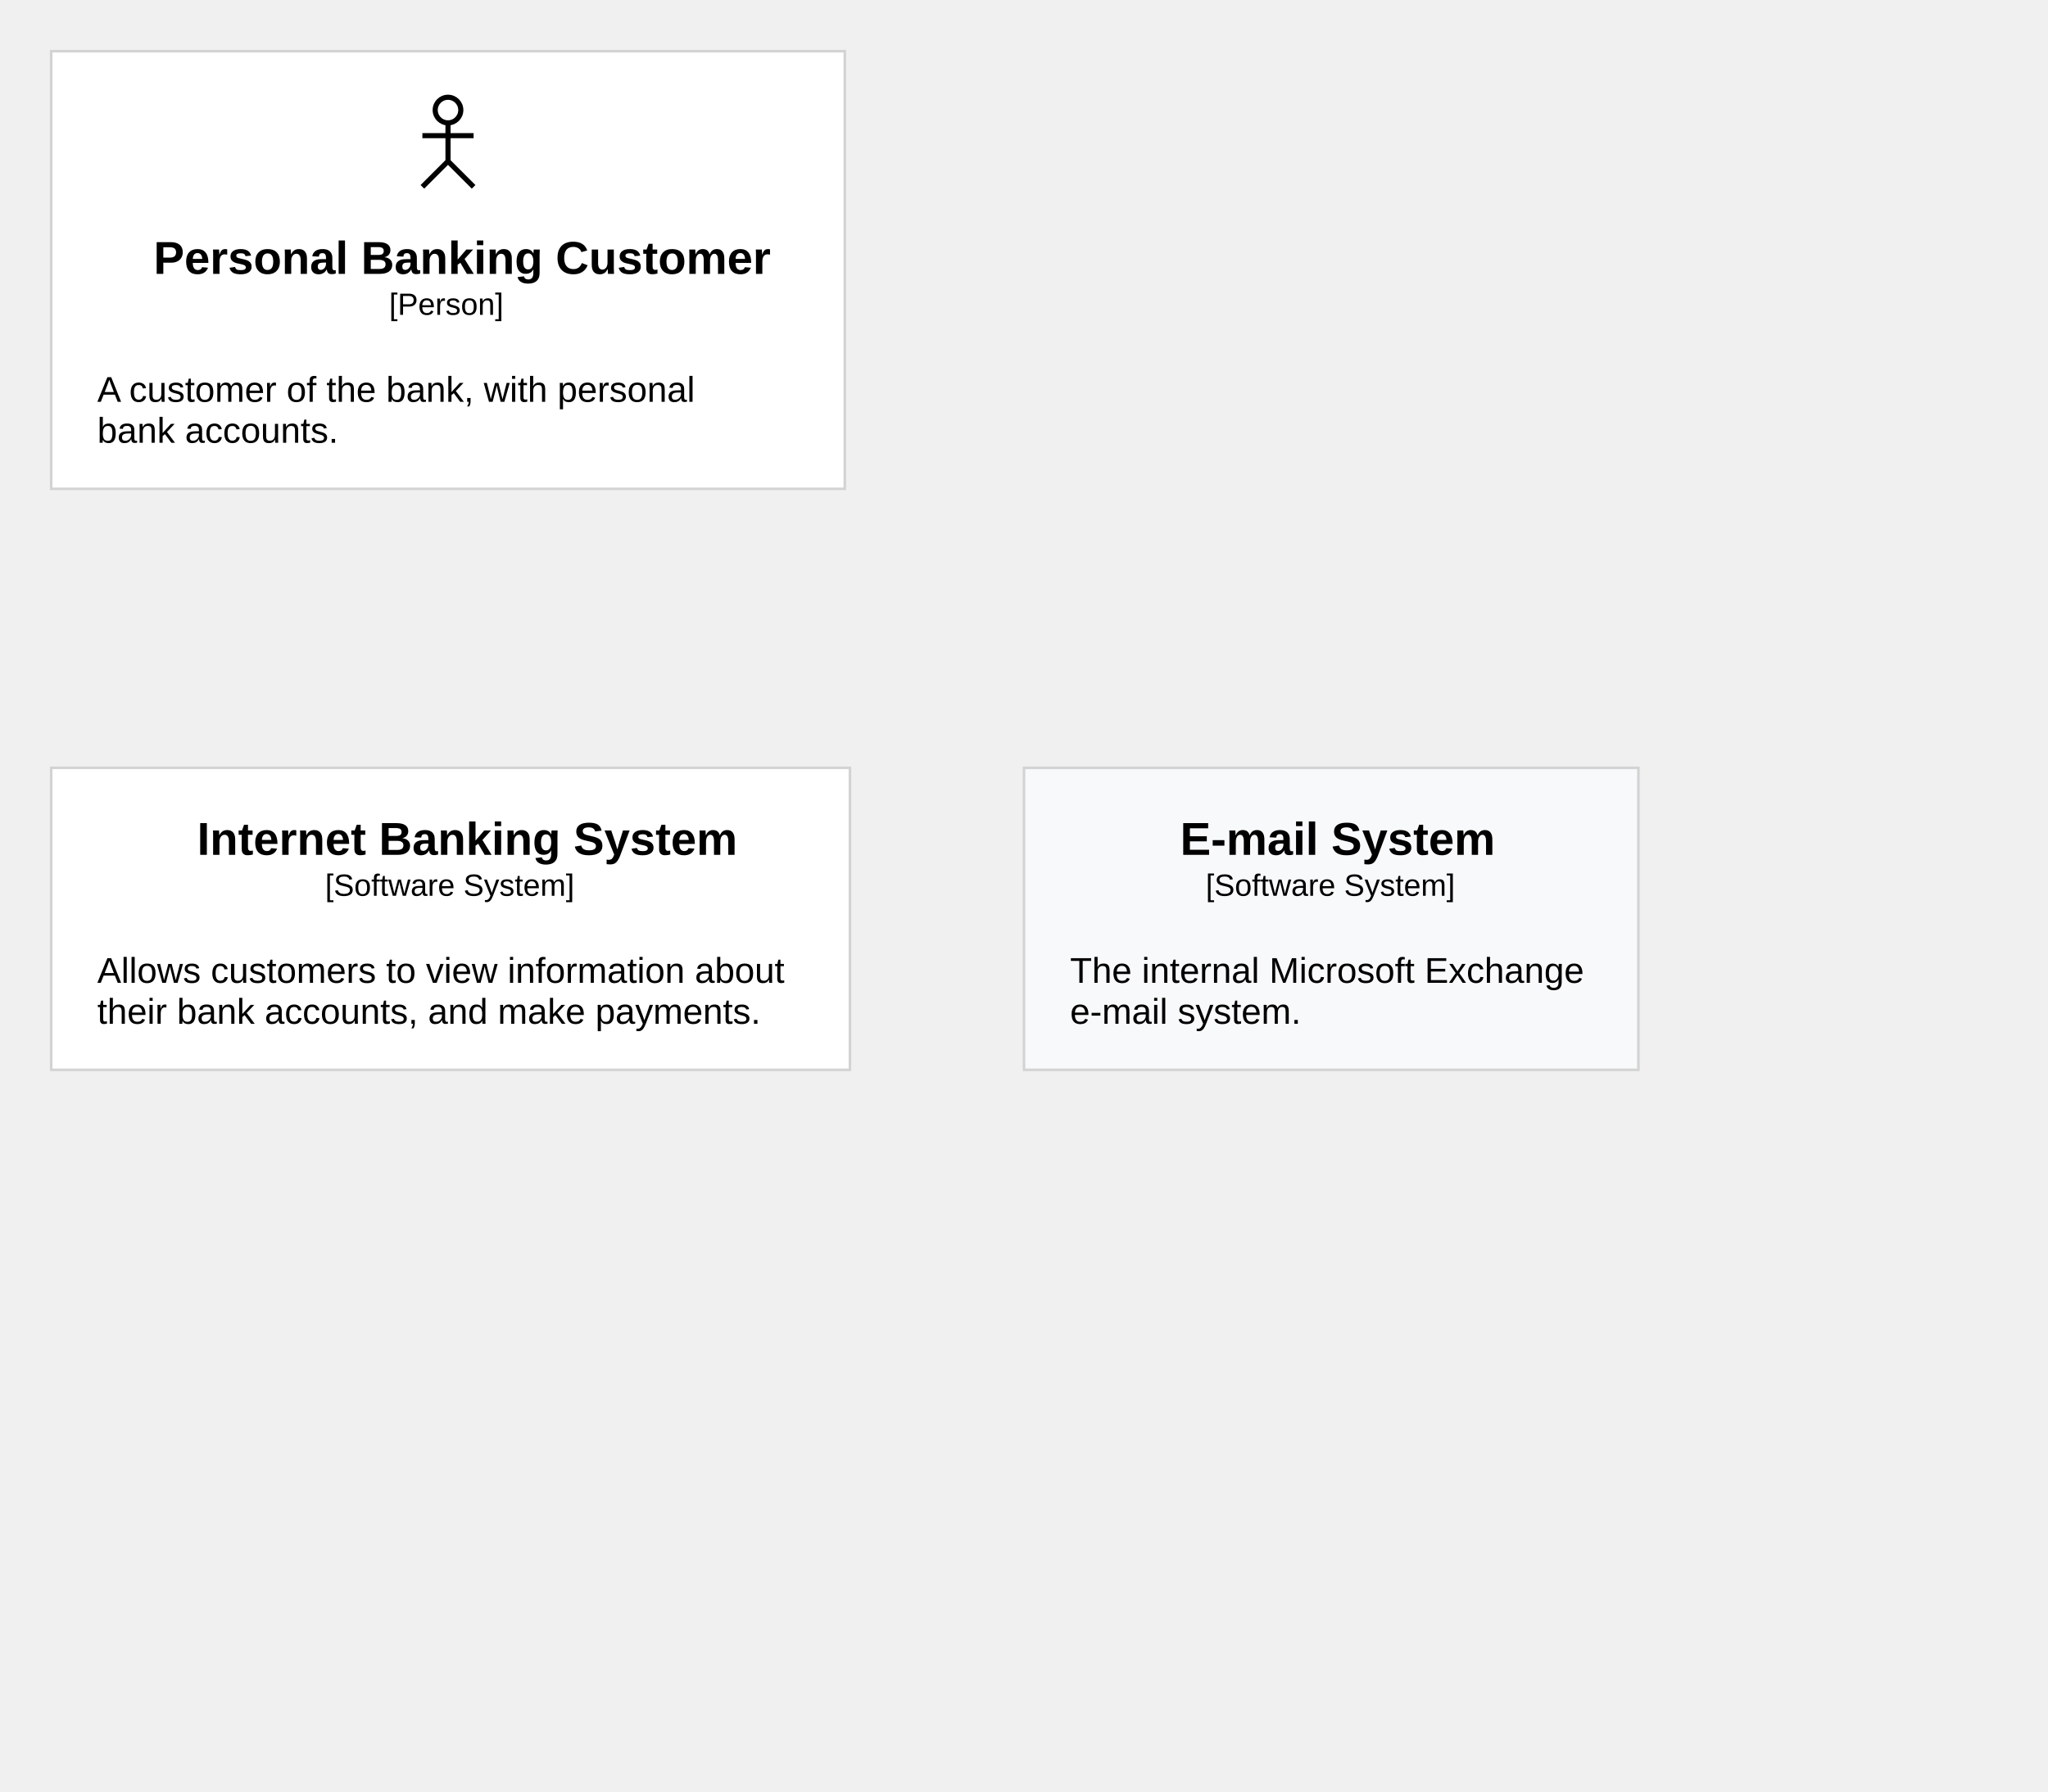
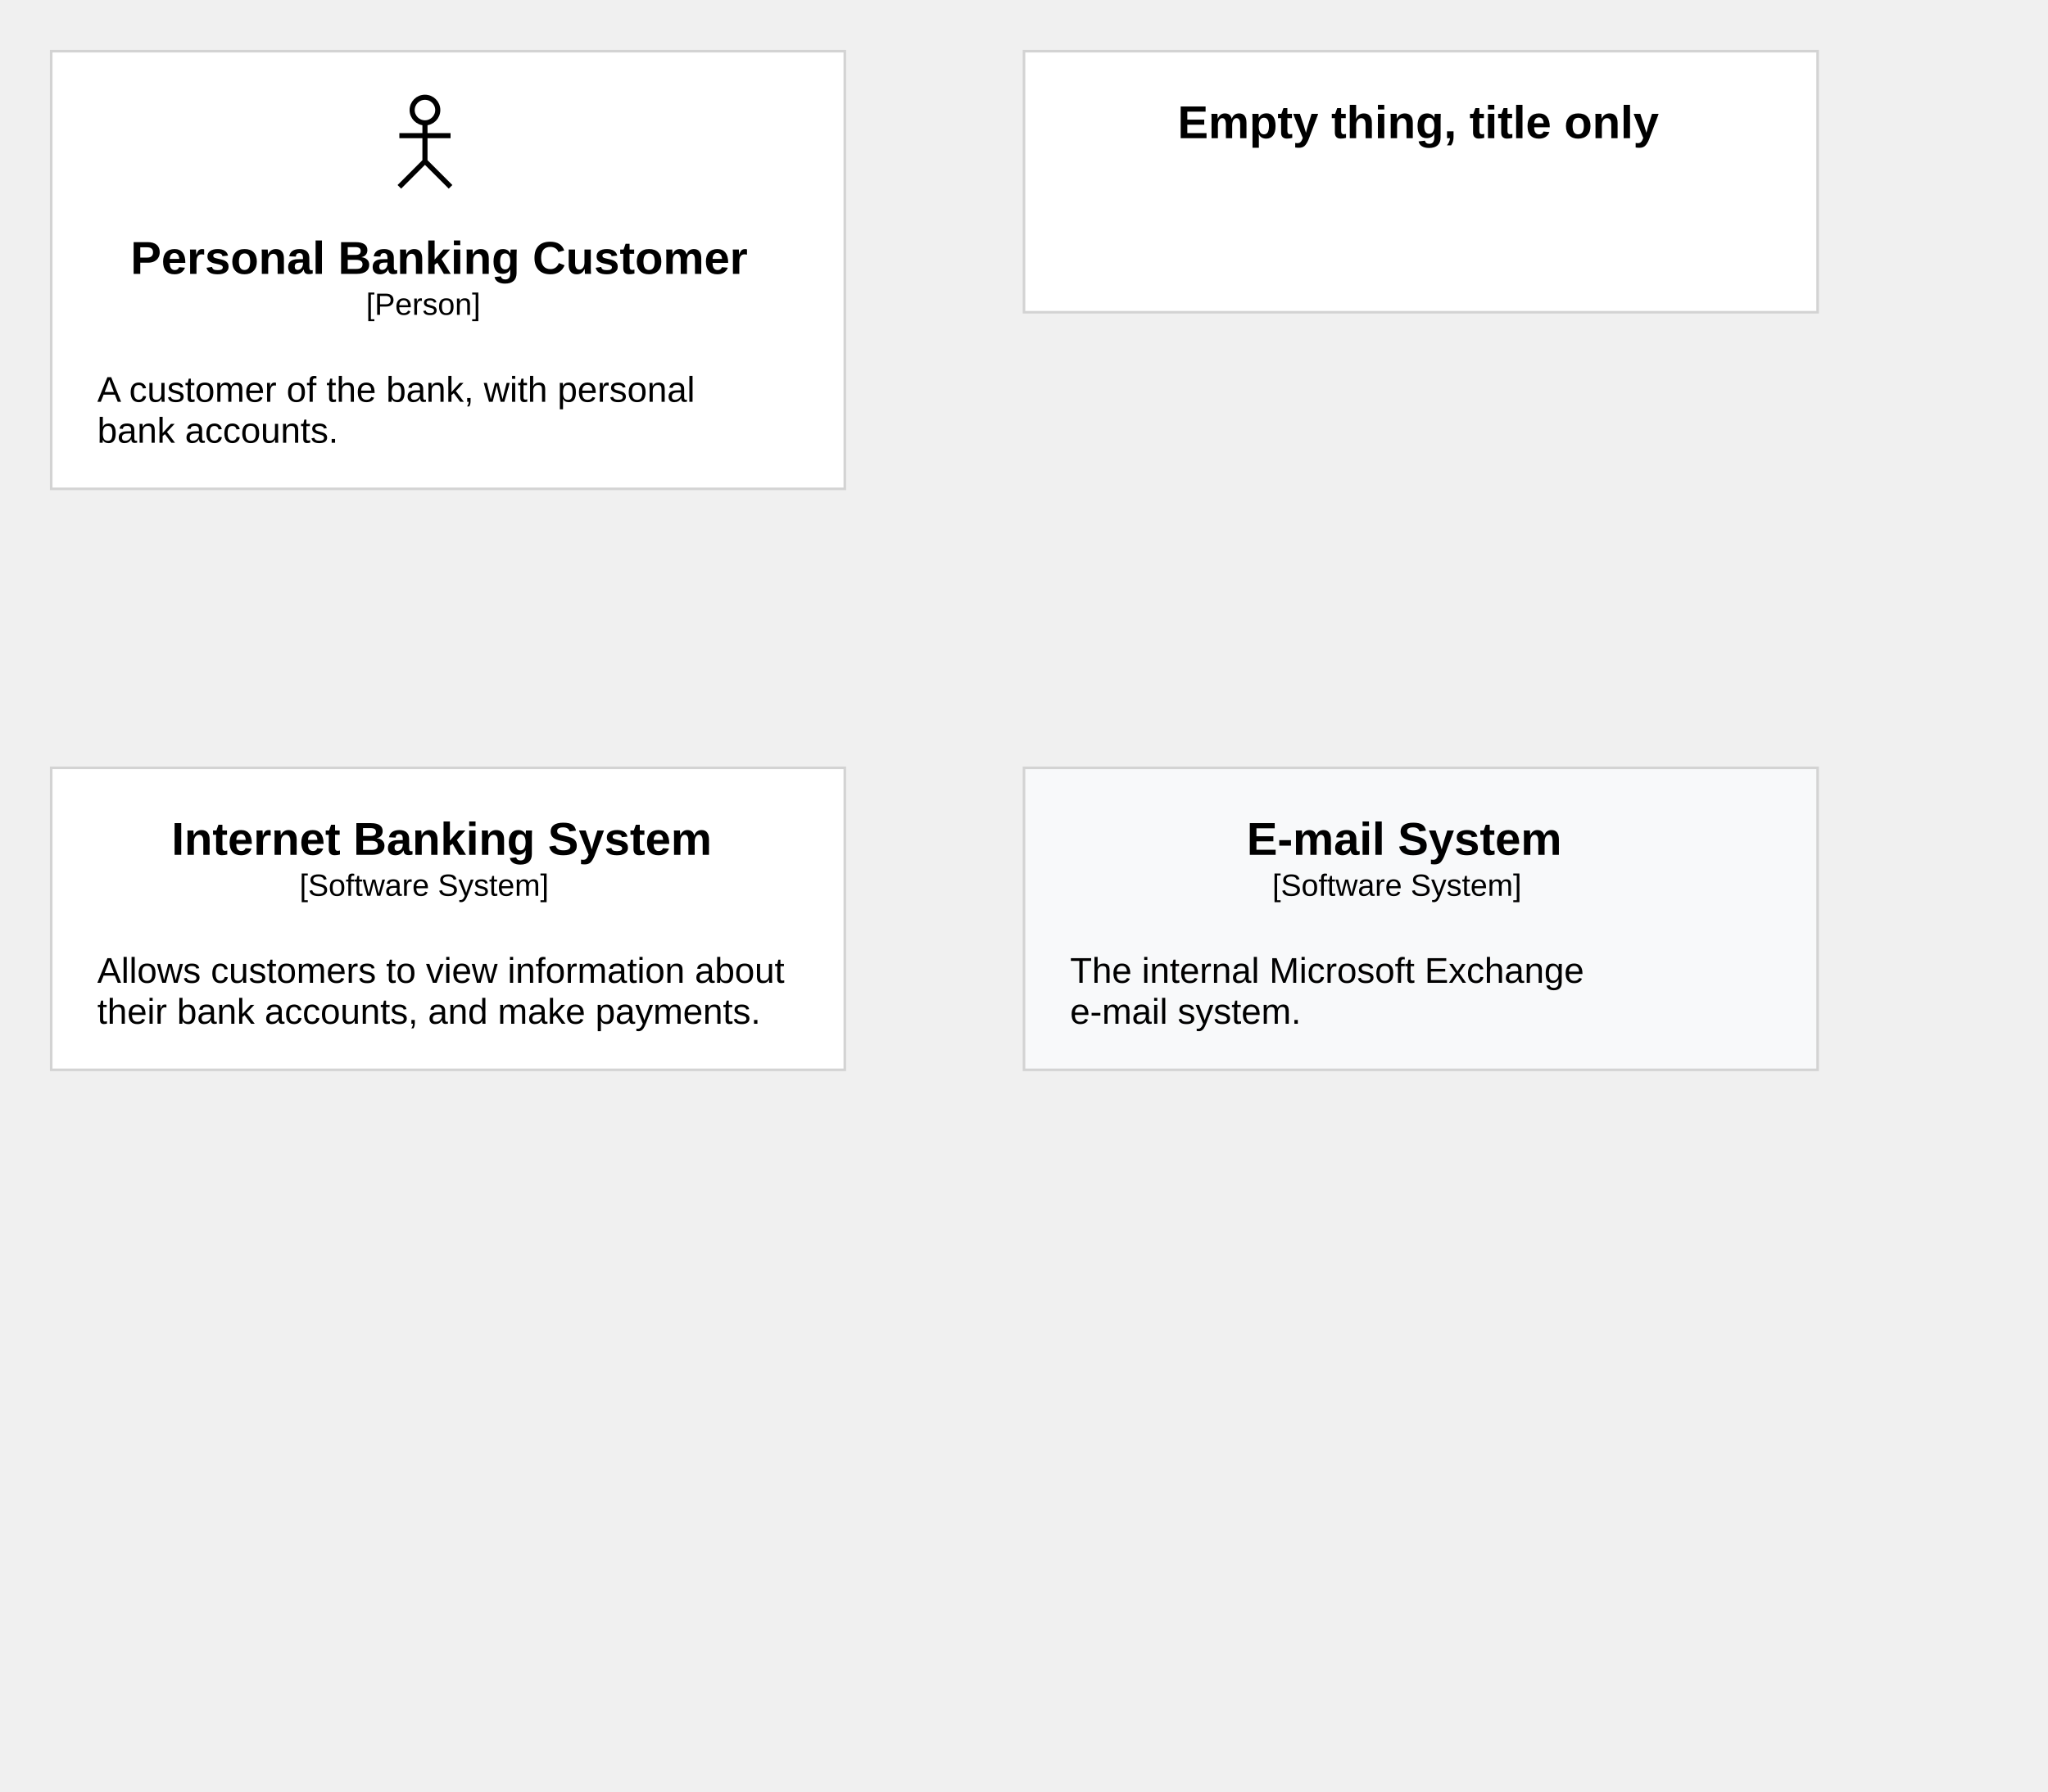
<svg xmlns="http://www.w3.org/2000/svg" font-family="Arial,Helvetica,sans-serif" width="800" height="700">
-   <rect stroke="#d3d3d3" stroke-width="1" fill="#ffffff" x="20" y="300" width="312" height="118" />
+   <rect stroke="#d3d3d3" stroke-width="1" fill="#ffffff" x="20" y="300" width="310" height="118" />
  <text font-family="Arial,Helvetica,sans-serif" font-weight="bold" font-size="12px" x="38" y="325" />
-   <text font-family="Arial,Helvetica,sans-serif" font-weight="bold" font-size="18px" x="77" y="334">Internet Banking System</text>
-   <text class="card-note" font-size="12px" x="127" y="350">[Software System]</text>
-   <text font-family="Arial,Helvetica,sans-serif" font-size="14px" x="38" y="384">Allows customers to view information about </text>
+   <text font-family="Arial,Helvetica,sans-serif" font-weight="bold" font-size="18px" x="67" y="334">Internet Banking System</text>
+   <text class="card-note" font-size="12px" x="117" y="350">[Software System]</text>
+   <text font-family="Arial,Helvetica,sans-serif" font-size="14px" x="38" y="384">Allows customers to view information about</text>
  <text font-family="Arial,Helvetica,sans-serif" font-size="14px" x="38" y="400">their bank accounts, and make payments.</text>
-   <rect stroke="#d3d3d3" stroke-width="1" fill="#f8f9fa" x="400" y="300" width="240" height="118" />
+   <rect stroke="#d3d3d3" stroke-width="1" fill="#f8f9fa" x="400" y="300" width="310" height="118" />
  <text class="card-external-title" font-size="12px" x="418" y="325" />
-   <text font-family="Arial,Helvetica,sans-serif" font-weight="bold" font-size="18px" x="461" y="334">E-mail System</text>
-   <text class="card-note" font-size="12px" x="471" y="350">[Software System]</text>
+   <text font-family="Arial,Helvetica,sans-serif" font-weight="bold" font-size="18px" x="487" y="334">E-mail System</text>
+   <text class="card-note" font-size="12px" x="497" y="350">[Software System]</text>
  <text font-family="Arial,Helvetica,sans-serif" font-size="14px" x="418" y="384">The internal Microsoft Exchange</text>
  <text font-family="Arial,Helvetica,sans-serif" font-size="14px" x="418" y="400">e-mail system.</text>
  <rect stroke="#d3d3d3" stroke-width="1" fill="#ffffff" x="20" y="20" width="310" height="171" />
  <text font-family="Arial,Helvetica,sans-serif" font-weight="bold" font-size="12px" x="38" y="45" />
-   <circle stroke="black" stroke-width="2" fill="#ffffff" cx="175" cy="43" r="5" />
-   <path stroke="black" stroke-width="2" fill="#ffffff" d="M175,48 l 0,15 m -10,-10 l 20,0 m -10,10 l -10,10 m 10,-10 l 10,10 Z" />
-   <text font-family="Arial,Helvetica,sans-serif" font-weight="bold" font-size="18px" x="60" y="107">Personal Banking Customer</text>
-   <text class="card-note" font-size="12px" x="152" y="123">[Person]</text>
-   <text font-family="Arial,Helvetica,sans-serif" font-size="14px" x="38" y="157">A customer of the bank, with personal </text>
+   <circle stroke="black" stroke-width="2" fill="#ffffff" cx="166" cy="43" r="5" />
+   <path stroke="black" stroke-width="2" fill="#ffffff" d="M166,48 l 0,15 m -10,-10 l 20,0 m -10,10 l -10,10 m 10,-10 l 10,10 Z" />
+   <text font-family="Arial,Helvetica,sans-serif" font-weight="bold" font-size="18px" x="51" y="107">Personal Banking Customer</text>
+   <text class="card-note" font-size="12px" x="143" y="123">[Person]</text>
+   <text font-family="Arial,Helvetica,sans-serif" font-size="14px" x="38" y="157">A customer of the bank, with personal</text>
  <text font-family="Arial,Helvetica,sans-serif" font-size="14px" x="38" y="173">bank accounts.</text>
+   <rect stroke="#d3d3d3" stroke-width="1" fill="#ffffff" x="400" y="20" width="310" height="102" />
+   <text font-family="Arial,Helvetica,sans-serif" font-weight="bold" font-size="12px" x="418" y="45" />
+   <text font-family="Arial,Helvetica,sans-serif" font-weight="bold" font-size="18px" x="460" y="54">Empty thing, title only</text>
+   <text font-family="Arial,Helvetica,sans-serif" font-size="12px" x="546" y="70" />
+   <text font-family="Arial,Helvetica,sans-serif" font-size="12px" x="418" y="104" />
</svg>
